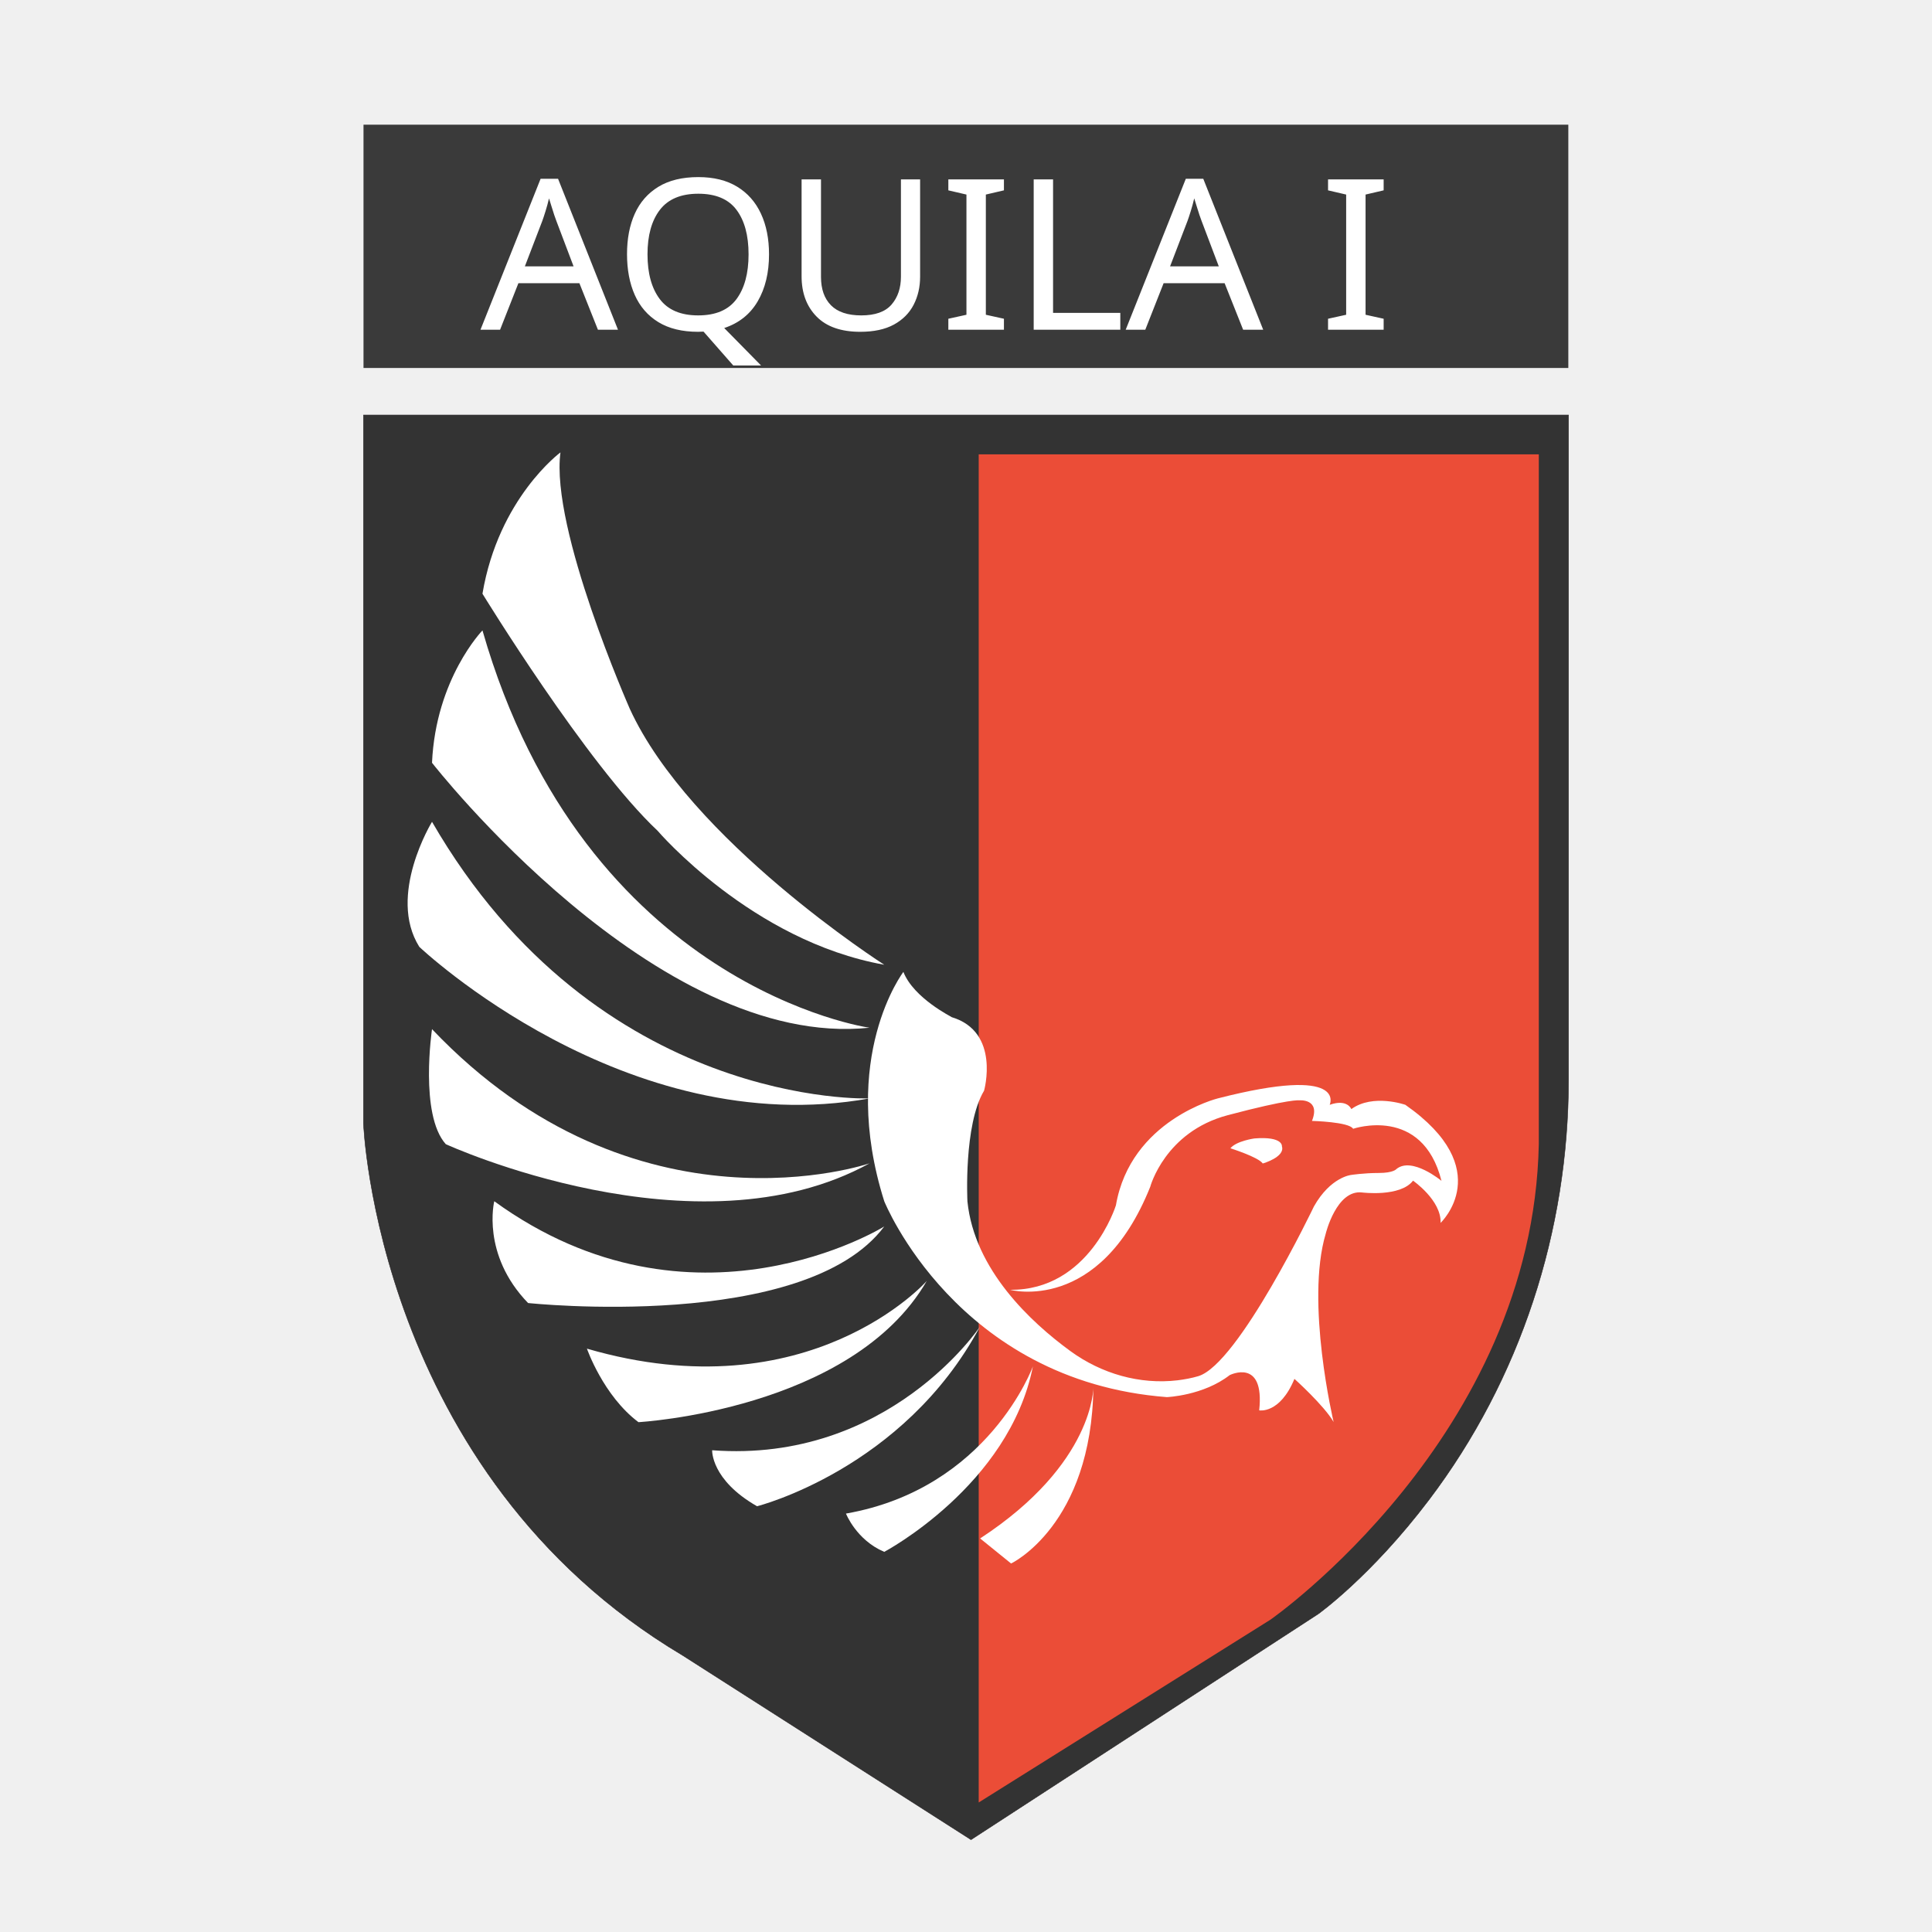
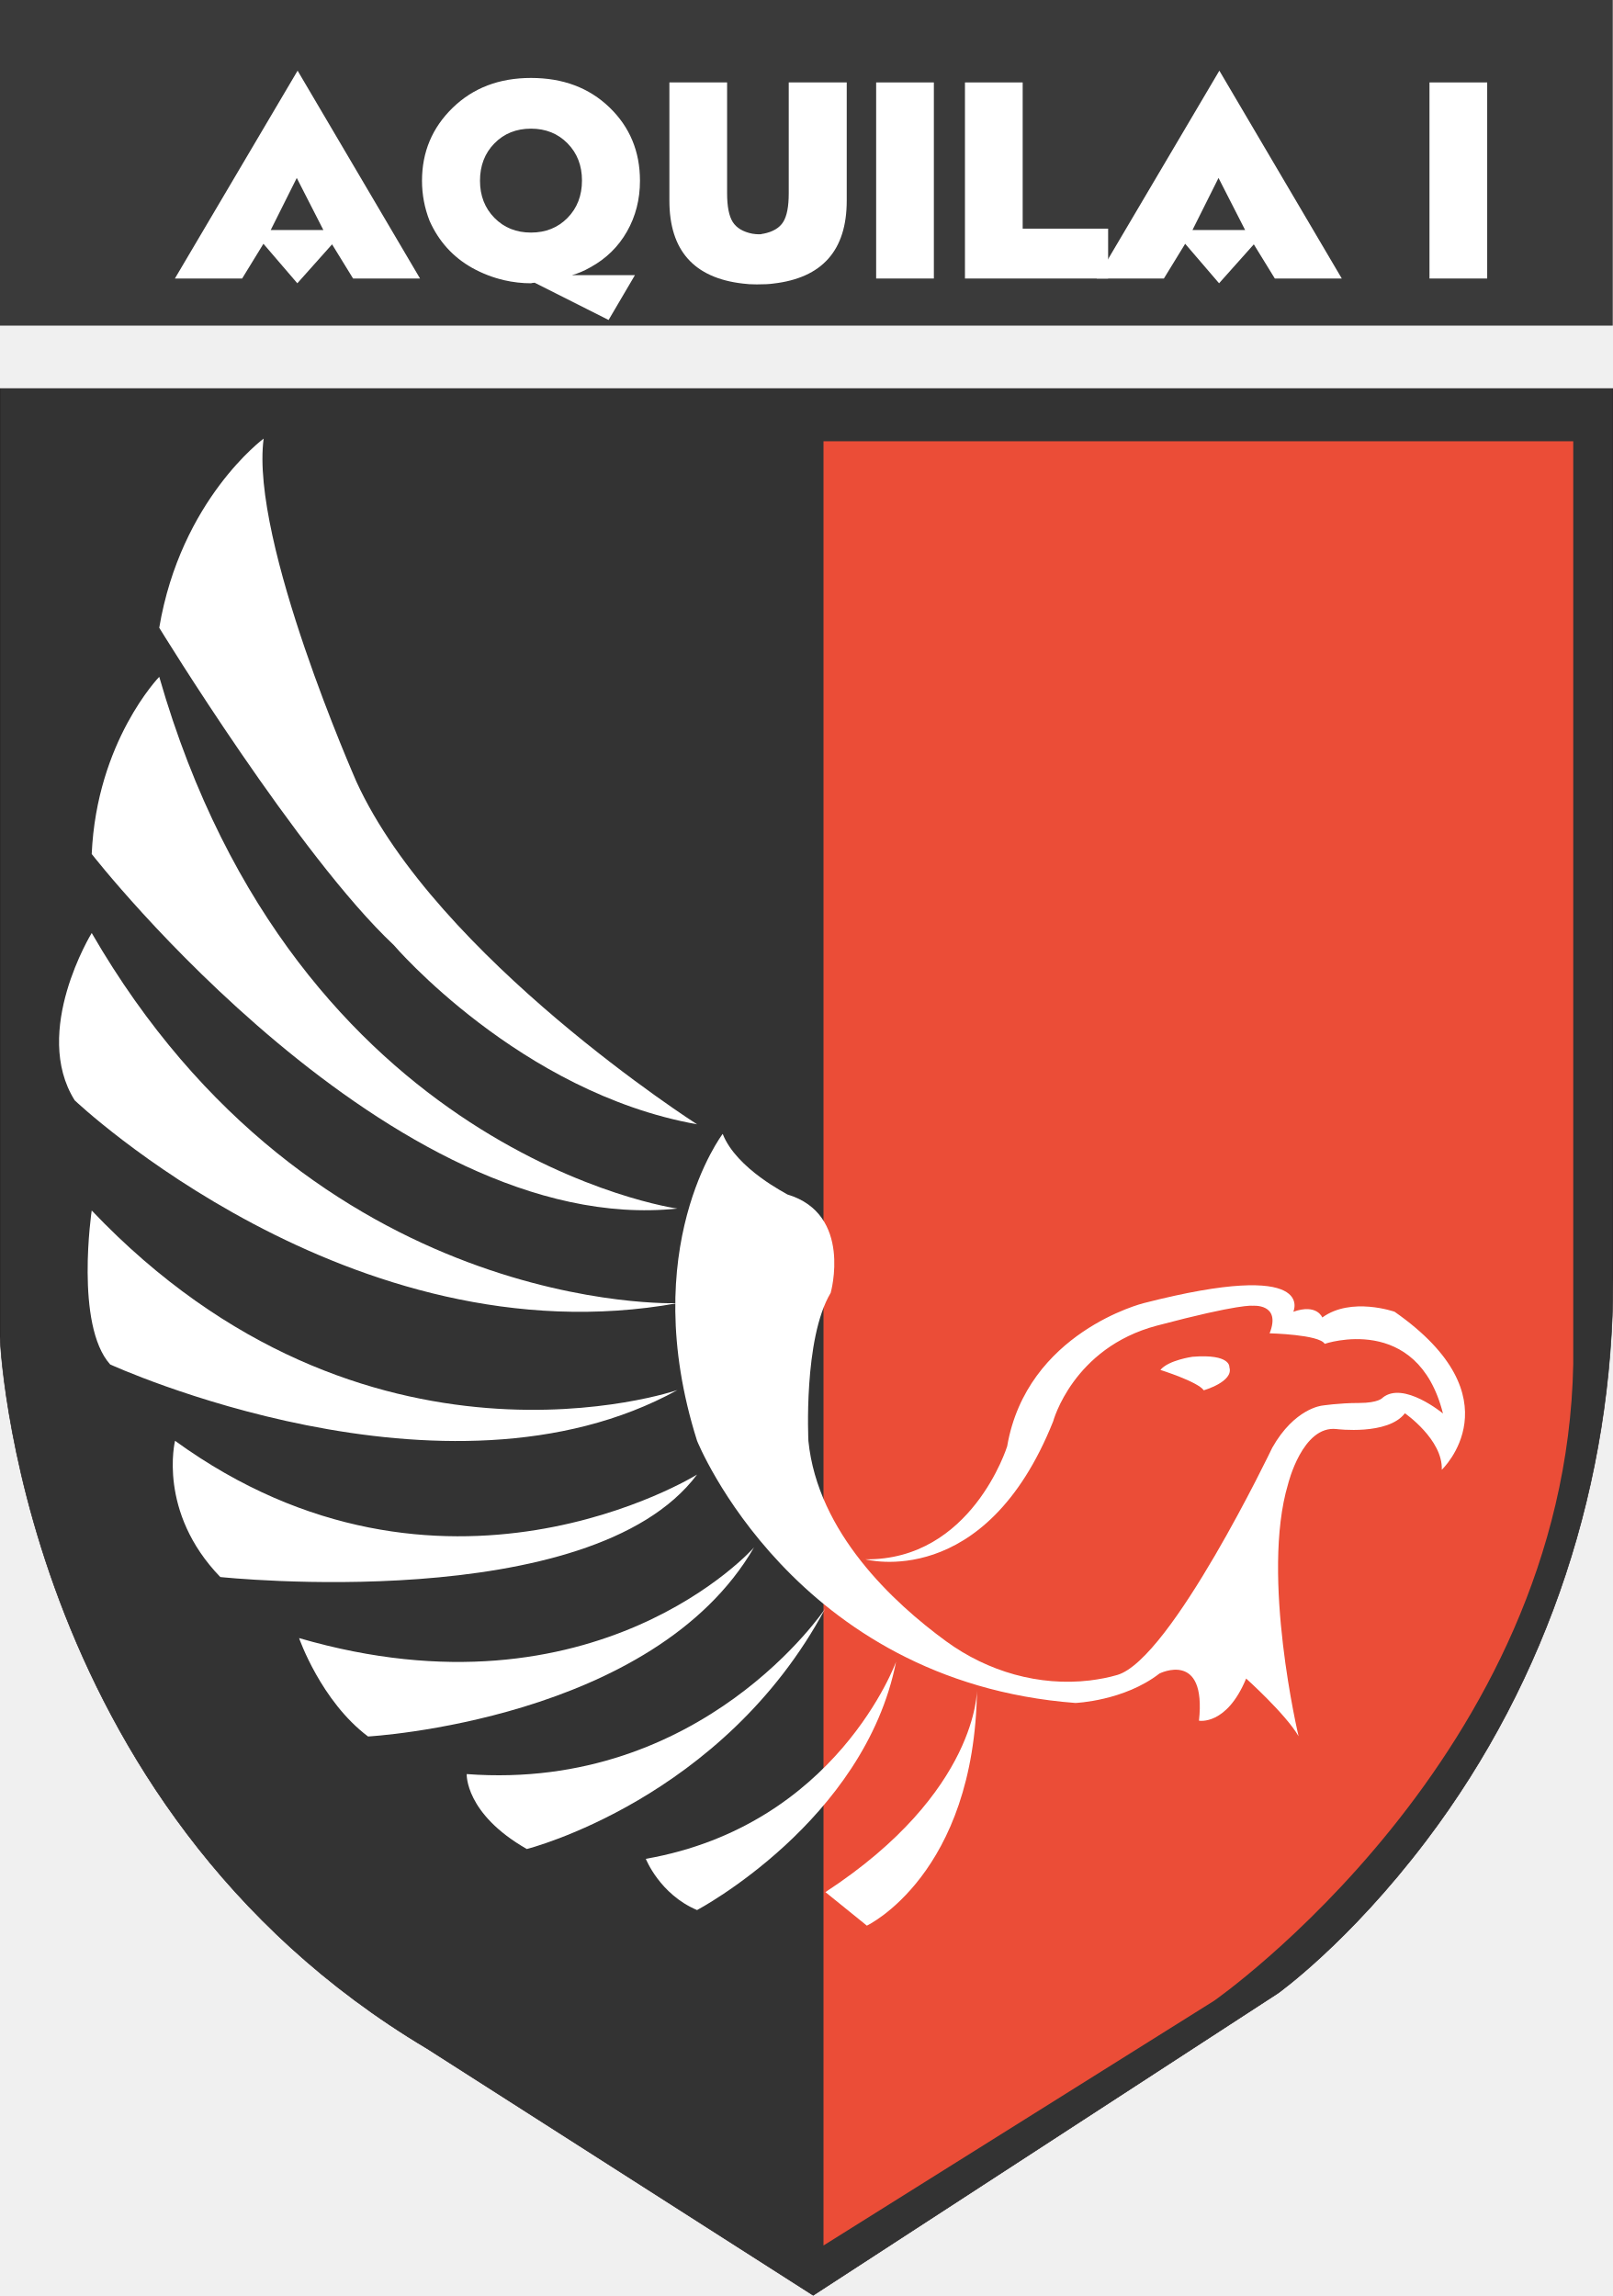
- <svg xmlns="http://www.w3.org/2000/svg" version="1.2" baseProfile="tiny-ps" id="Layer_1" viewBox="0 0 1080 1080" xml:space="preserve">
-   <rect x="203.2" y="69.7" fill="#3A3A3A" width="673.5" height="136" />
-   <g>
-     <path fill="#333333" stroke="#231F20" stroke-width="0.25" stroke-miterlimit="10" d="M203.2,232v396c0,0,7.1,195.3,178.3,297.3   l161.3,103.1l194.1-126.2c0,0,29.6-21.1,61.9-63.8c51.1-67.5,78-150.3,78-234.9V232H203.2z" />
-     <path fill="#EB4D37" d="M547.1,254v753.6l163.1-102.2c0,0,146.8-102.2,150-265.9V254H547.1z" />
+ <svg xmlns="http://www.w3.org/2000/svg" version="1.2" baseProfile="tiny-ps" id="Layer_1" viewBox="0 0 673.6 959" xml:space="preserve">
+   <g transform="translate(-203.2 -69.7)">
+     <rect x="203.2" y="69.7" fill="#3A3A3A" width="673.5" height="136" />
    <g>
-       <path fill="#FFFFFF" d="M313.3,252.9c0,0-34.6,25.5-43.6,79c0,0,58.4,95.4,97.9,132.5c0,0,52.7,61.7,126.7,74.9    c0,0-108.6-69.4-142.3-143.2C352,396,307.6,295.7,313.3,252.9" />
-       <path fill="#FFFFFF" d="M269.7,352.4c0,0-26.1,26.9-28.2,74c0,0,125.1,160.7,244.6,148.1C486.1,574.6,327,552.1,269.7,352.4" />
-       <path fill="#FFFFFF" d="M241.5,459.4c0,0-25.2,41.1-7.1,69.9c0,0,115.2,109.4,251.8,84.7C486.1,614.1,334.2,619.8,241.5,459.4" />
-       <path fill="#FFFFFF" d="M241.5,575.3c0,0-7.1,47.8,7.7,64.3c0,0,139.9,64.2,236.9,10.7C486.1,650.3,355.6,695.3,241.5,575.3" />
-       <path fill="#FFFFFF" d="M276.3,671.5c0,0-7.4,29.7,18.9,56.9c0,0,154.7,16.5,199.1-42.8C494.3,685.6,387.4,752.1,276.3,671.5" />
-       <path fill="#FFFFFF" d="M328.1,753.9c0,0,9.1,26.3,28.8,41.1c0,0,119.3-6.6,161.2-79C518.2,716.1,452.4,790.1,328.1,753.9" />
-       <path fill="#FFFFFF" d="M398.1,810.7c0,0-0.8,16.5,25.1,31.3c0,0,81.9-20.6,124.6-100.4C547.8,741.6,496.8,818.1,398.1,810.7" />
-       <path fill="#FFFFFF" d="M472.9,846.1c0,0,5.8,14.8,21.4,21.4c0,0,69.9-37,83.1-103.7C577.4,763.8,552.7,832.1,472.9,846.1" />
-       <path fill="#FFFFFF" d="M611.2,775.3c0,0,0.8,42.8-63.3,84.7l17.3,14C565.1,874.1,610.3,852.7,611.2,775.3" />
-       <path fill="#FFFFFF" d="M505,543.3c0,0-36.2,47.5-10.7,128.2c0,0,40.3,100.5,158,109.5c0,0,20.3-0.8,35.1-12.3    c0,0,19.7-9.9,16.5,19.7c0,0,11.5,2.2,19.7-17.6c0,0,16.5,14.8,21.9,24.1c0,0-15.9-66.9-4.4-105.3c0,0,6-24.7,20.3-23    c0,0,21.4,2.7,28.5-6.6c0,0,15.9,11,15.4,23.6c0,0,31.8-30-19.7-66c0,0-18.1-6.4-30.2,2.4c0,0-2.2-5.9-12.1-2.4    c0,0,10.4-22.3-62.5-3.6c0,0-48.8,12.1-57,59.8c0,0-14.8,47.7-59.2,47.2c0,0,49.9,13.7,78.4-57.6c0,0,8.2-30.7,43.3-40    c35.1-9.3,40-8.3,40-8.3s12.1-1.1,7.1,11.5c0,0,20.8,0.5,23,4.4c0,0,38.7-13.3,49.4,29.1c0,0-16.5-13.7-25.2-6.6    c0,0-1.6,2.2-9.9,2.2s-15.4,1.1-15.4,1.1s-11.5,1.1-20.8,17.6c0,0-42.2,88.3-64.7,94.9c-3.7,1.1-7.6,1.8-11.5,2.3    c-21.2,2.5-42.6-3.7-59.9-16.3c-22.2-16.2-53.7-45.5-57.6-83.7c0,0-2.2-42.7,9.3-61.9c0,0,9.3-32.9-18.1-41.1    C532.2,568.5,510.8,558.1,505,543.3" />
-       <path fill="#FFFFFF" d="M701.2,636.4c0,0-10.1,1.4-13.4,5.5c0,0,15.6,4.9,18.1,8.5c0,0,12.6-3.6,10.7-9.6    C716.6,640.8,717.4,635.1,701.2,636.4" />
+       <path fill="#333333" stroke="#231F20" stroke-width="0.25" stroke-miterlimit="10" d="M203.2,232v396c0,0,7.1,195.3,178.3,297.3   l161.3,103.1l194.1-126.2c0,0,29.6-21.1,61.9-63.8c51.1-67.5,78-150.3,78-234.9V232H203.2z" />
+       <path fill="#EB4D37" d="M547.1,254v753.6l163.1-102.2c0,0,146.8-102.2,150-265.9V254H547.1z" />
+       <g>
+         <path fill="#FFFFFF" d="M313.3,252.9c0,0-34.6,25.5-43.6,79c0,0,58.4,95.4,97.9,132.5c0,0,52.7,61.7,126.7,74.9    c0,0-108.6-69.4-142.3-143.2C352,396,307.6,295.7,313.3,252.9" />
+         <path fill="#FFFFFF" d="M269.7,352.4c0,0-26.1,26.9-28.2,74c0,0,125.1,160.7,244.6,148.1C486.1,574.6,327,552.1,269.7,352.4" />
+         <path fill="#FFFFFF" d="M241.5,459.4c0,0-25.2,41.1-7.1,69.9c0,0,115.2,109.4,251.8,84.7C486.1,614.1,334.2,619.8,241.5,459.4" />
+         <path fill="#FFFFFF" d="M241.5,575.3c0,0-7.1,47.8,7.7,64.3c0,0,139.9,64.2,236.9,10.7C486.1,650.3,355.6,695.3,241.5,575.3" />
+         <path fill="#FFFFFF" d="M276.3,671.5c0,0-7.4,29.7,18.9,56.9c0,0,154.7,16.5,199.1-42.8C494.3,685.6,387.4,752.1,276.3,671.5" />
+         <path fill="#FFFFFF" d="M328.1,753.9c0,0,9.1,26.3,28.8,41.1c0,0,119.3-6.6,161.2-79C518.2,716.1,452.4,790.1,328.1,753.9" />
+         <path fill="#FFFFFF" d="M398.1,810.7c0,0-0.8,16.5,25.1,31.3c0,0,81.9-20.6,124.6-100.4C547.8,741.6,496.8,818.1,398.1,810.7" />
+         <path fill="#FFFFFF" d="M472.9,846.1c0,0,5.8,14.8,21.4,21.4c0,0,69.9-37,83.1-103.7C577.4,763.8,552.7,832.1,472.9,846.1" />
+         <path fill="#FFFFFF" d="M611.2,775.3c0,0,0.8,42.8-63.3,84.7l17.3,14C565.1,874.1,610.3,852.7,611.2,775.3" />
+         <path fill="#FFFFFF" d="M505,543.3c0,0-36.2,47.5-10.7,128.2c0,0,40.3,100.5,158,109.5c0,0,20.3-0.8,35.1-12.3    c0,0,19.7-9.9,16.5,19.7c0,0,11.5,2.2,19.7-17.6c0,0,16.5,14.8,21.9,24.1c0,0-15.9-66.9-4.4-105.3c0,0,6-24.7,20.3-23    c0,0,21.4,2.7,28.5-6.6c0,0,15.9,11,15.4,23.6c0,0,31.8-30-19.7-66c0,0-18.1-6.4-30.2,2.4c0,0-2.2-5.9-12.1-2.4    c0,0,10.4-22.3-62.5-3.6c0,0-48.8,12.1-57,59.8c0,0-14.8,47.7-59.2,47.2c0,0,49.9,13.7,78.4-57.6c0,0,8.2-30.7,43.3-40    c35.1-9.3,40-8.3,40-8.3s12.1-1.1,7.1,11.5c0,0,20.8,0.5,23,4.4c0,0,38.7-13.3,49.4,29.1c0,0-16.5-13.7-25.2-6.6    c0,0-1.6,2.2-9.9,2.2s-15.4,1.1-15.4,1.1s-11.5,1.1-20.8,17.6c0,0-42.2,88.3-64.7,94.9c-3.7,1.1-7.6,1.8-11.5,2.3    c-21.2,2.5-42.6-3.7-59.9-16.3c-22.2-16.2-53.7-45.5-57.6-83.7c0,0-2.2-42.7,9.3-61.9c0,0,9.3-32.9-18.1-41.1    C532.2,568.5,510.8,558.1,505,543.3" />
+         <path fill="#FFFFFF" d="M701.2,636.4c0,0-10.1,1.4-13.4,5.5c0,0,15.6,4.9,18.1,8.5c0,0,12.6-3.6,10.7-9.6    C716.6,640.8,717.4,635.1,701.2,636.4" />
+       </g>
+     </g>
+     <g transform="scale(.117 -.117) translate(0 -1590)" fill="#FFF">
+       <path transform="translate(2410 0)" d="M826 0h-239l-75 122l-124 -139l-121 141l-76 -124h-240l438 742zM481 173l-95 186l-93 -186h188z" />
+       <path transform="translate(3215 0)" d="M806 349q0 -100 -46.5 -181.5t-130.5 -127.5q-33 -19 -66 -28h225l-94 -160l-264 133l-9 -1l-4 -1q-48 0 -96 11q-60 14 -114 44q-103 58 -152 168q-27 69 -27 143q0 154 109.5 260.5t279.5 106.5q171 0 280 -105t109 -262zM599 350q0 80 -51.5 132.5t-130.5 52.5 t-130.5 -52.5t-51.5 -133.5q0 -80 51.5 -132.5t130.5 -52.5t130.5 52.5t51.5 133.5z" />
+       <path transform="translate(4077 0)" d="M682 278q0 -266 -262 -296q-20 -3 -59 -3q-29 0 -50 3q-262 30 -262 296v422h206v-396q0 -70 20 -102t70 -42q14 -2 20 -2h10q7 2 10 2q50 10 70 41.5t20 102.5v396h207v-422z" />
+       <path transform="translate(4815 0)" d="M255 0h-206v700h206v-700z" />
+       <path transform="translate(5132 0)" d="M560 0h-511v700h206v-522h305v-178z" />
+       <path transform="translate(5700 0)" d="M826 0h-239l-75 122l-124 -139l-121 141l-76 -124h-240l438 742zM481 173l-95 186l-93 -186h188z" />
+       <path transform="translate(6790 0)" d="M255 0h-206v700h206v-700z" />
    </g>
  </g>
-   <text transform="matrix(1.0237 0 0 1 268.5946 184.31)" fill="#FFFFFF" font-family="'Pythagoras'" font-size="117.678px">AQUILA I</text>
</svg>
